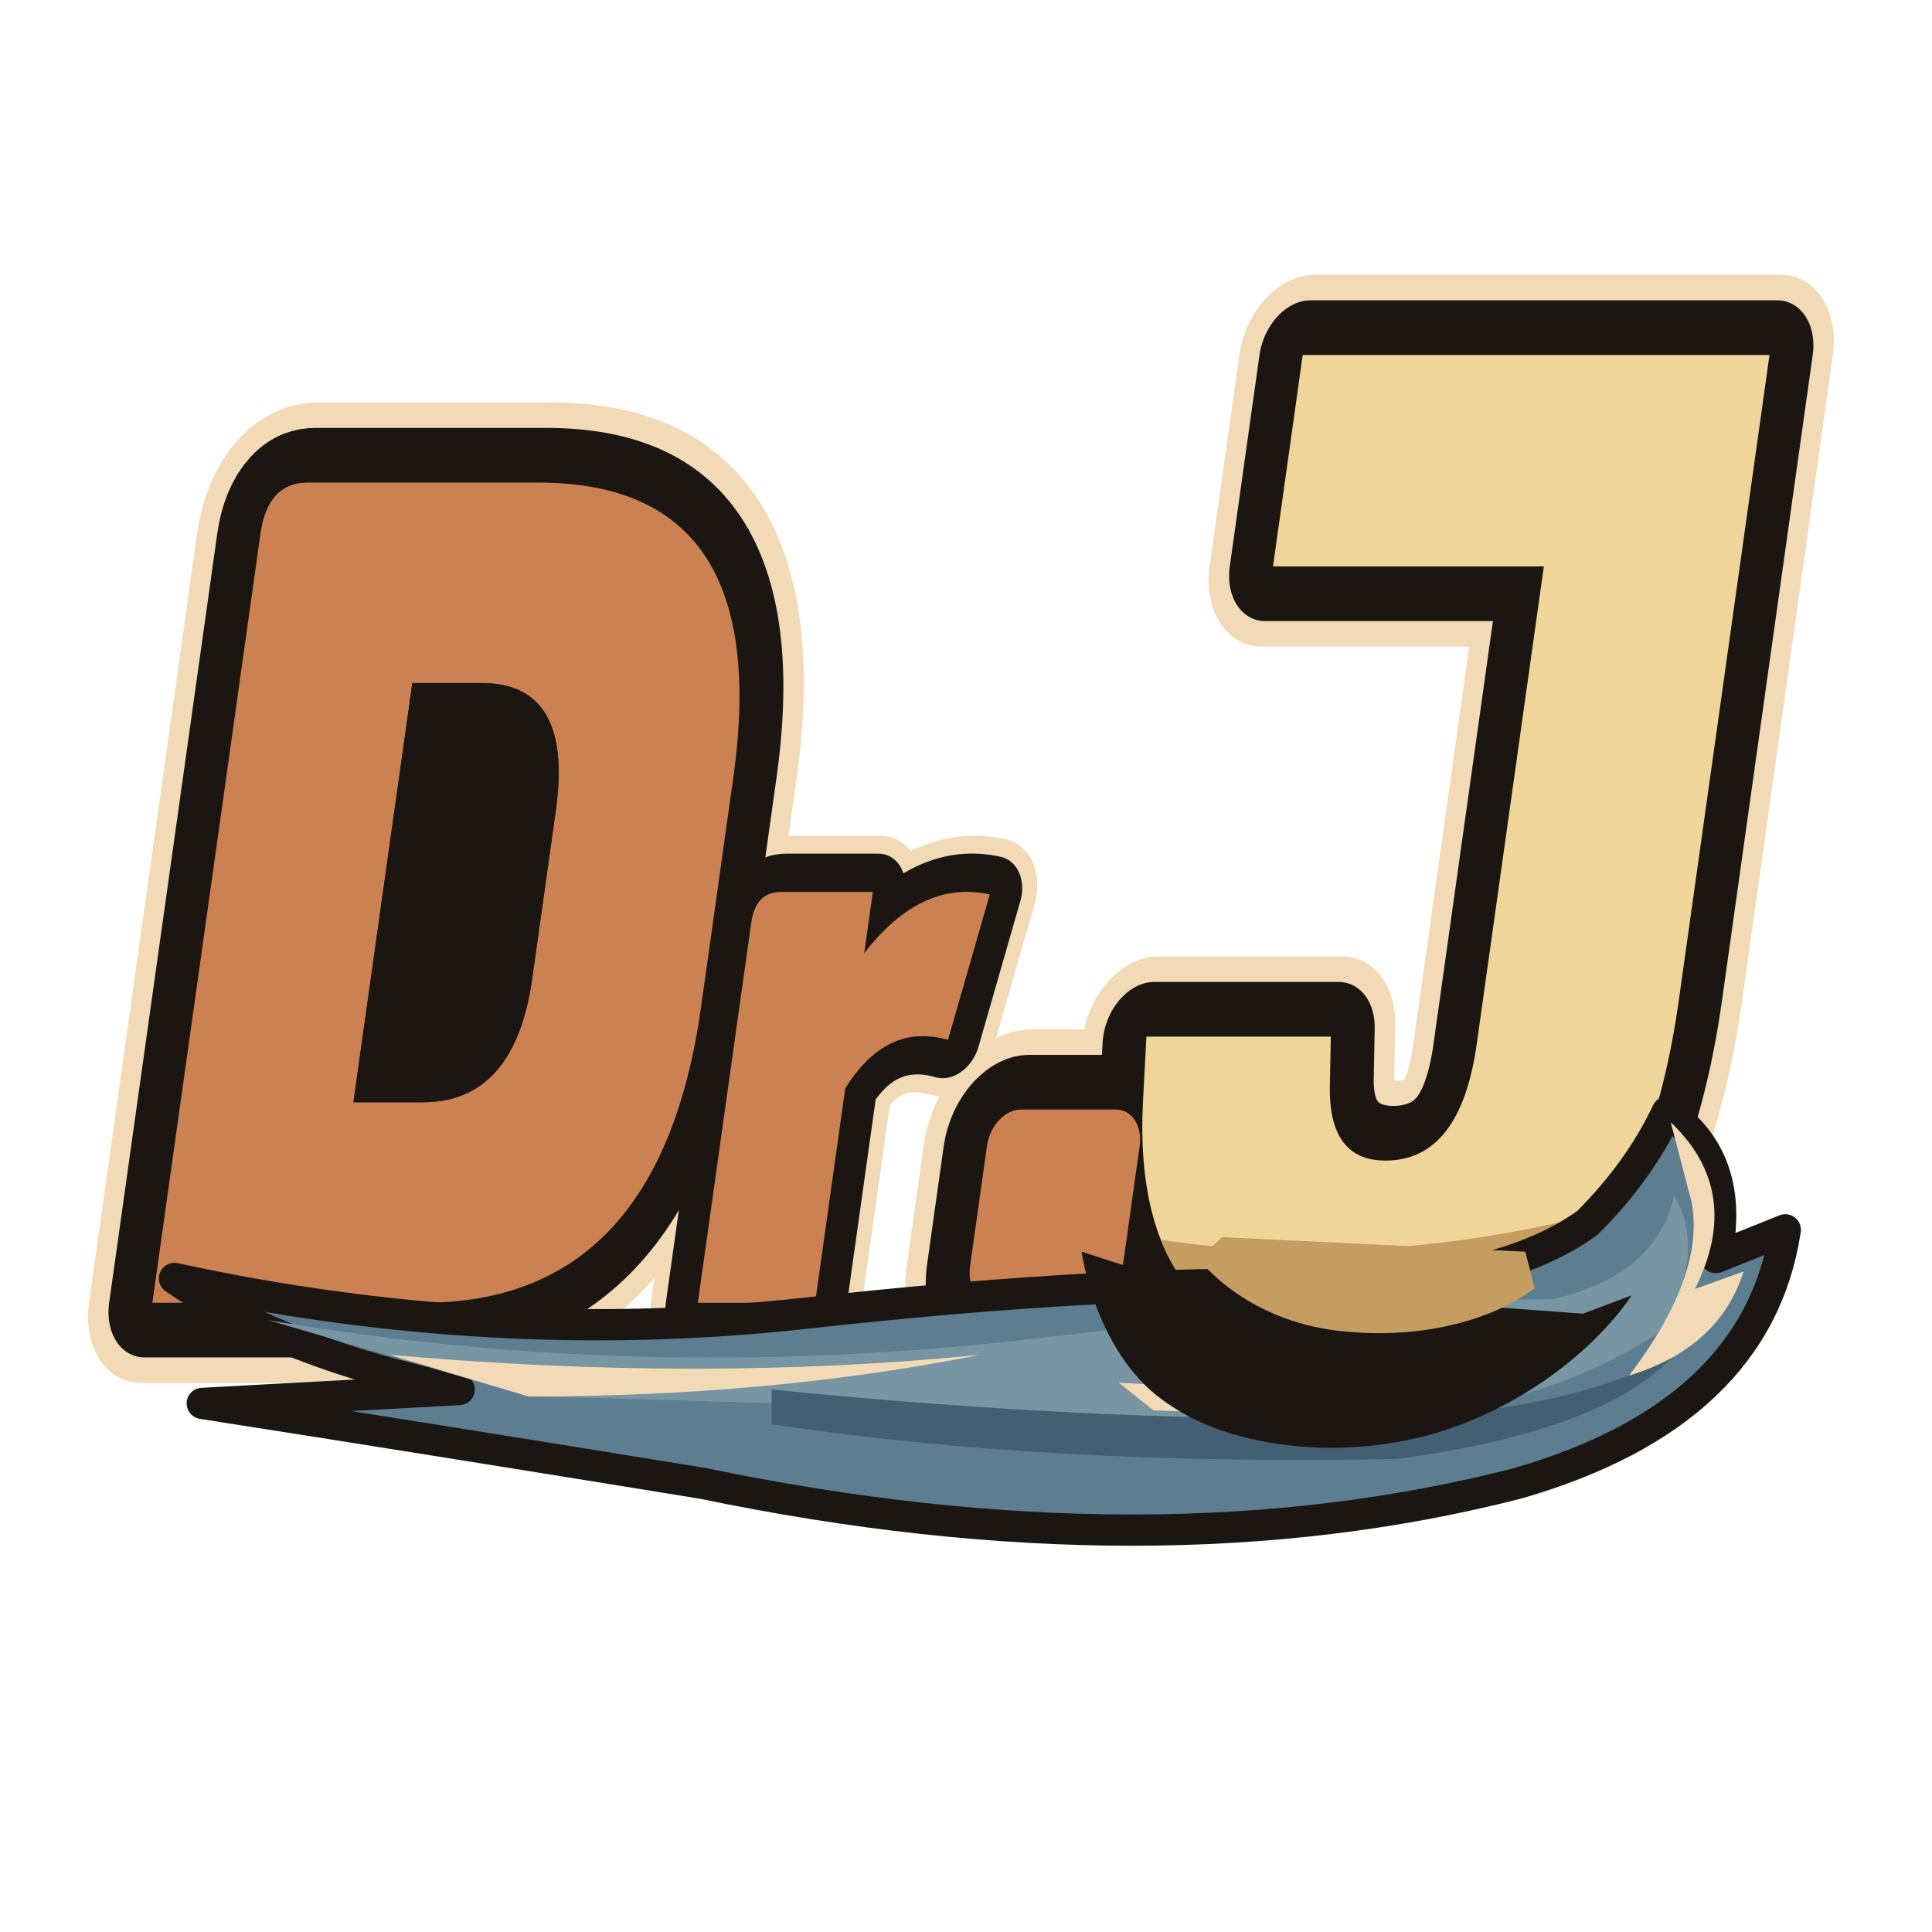
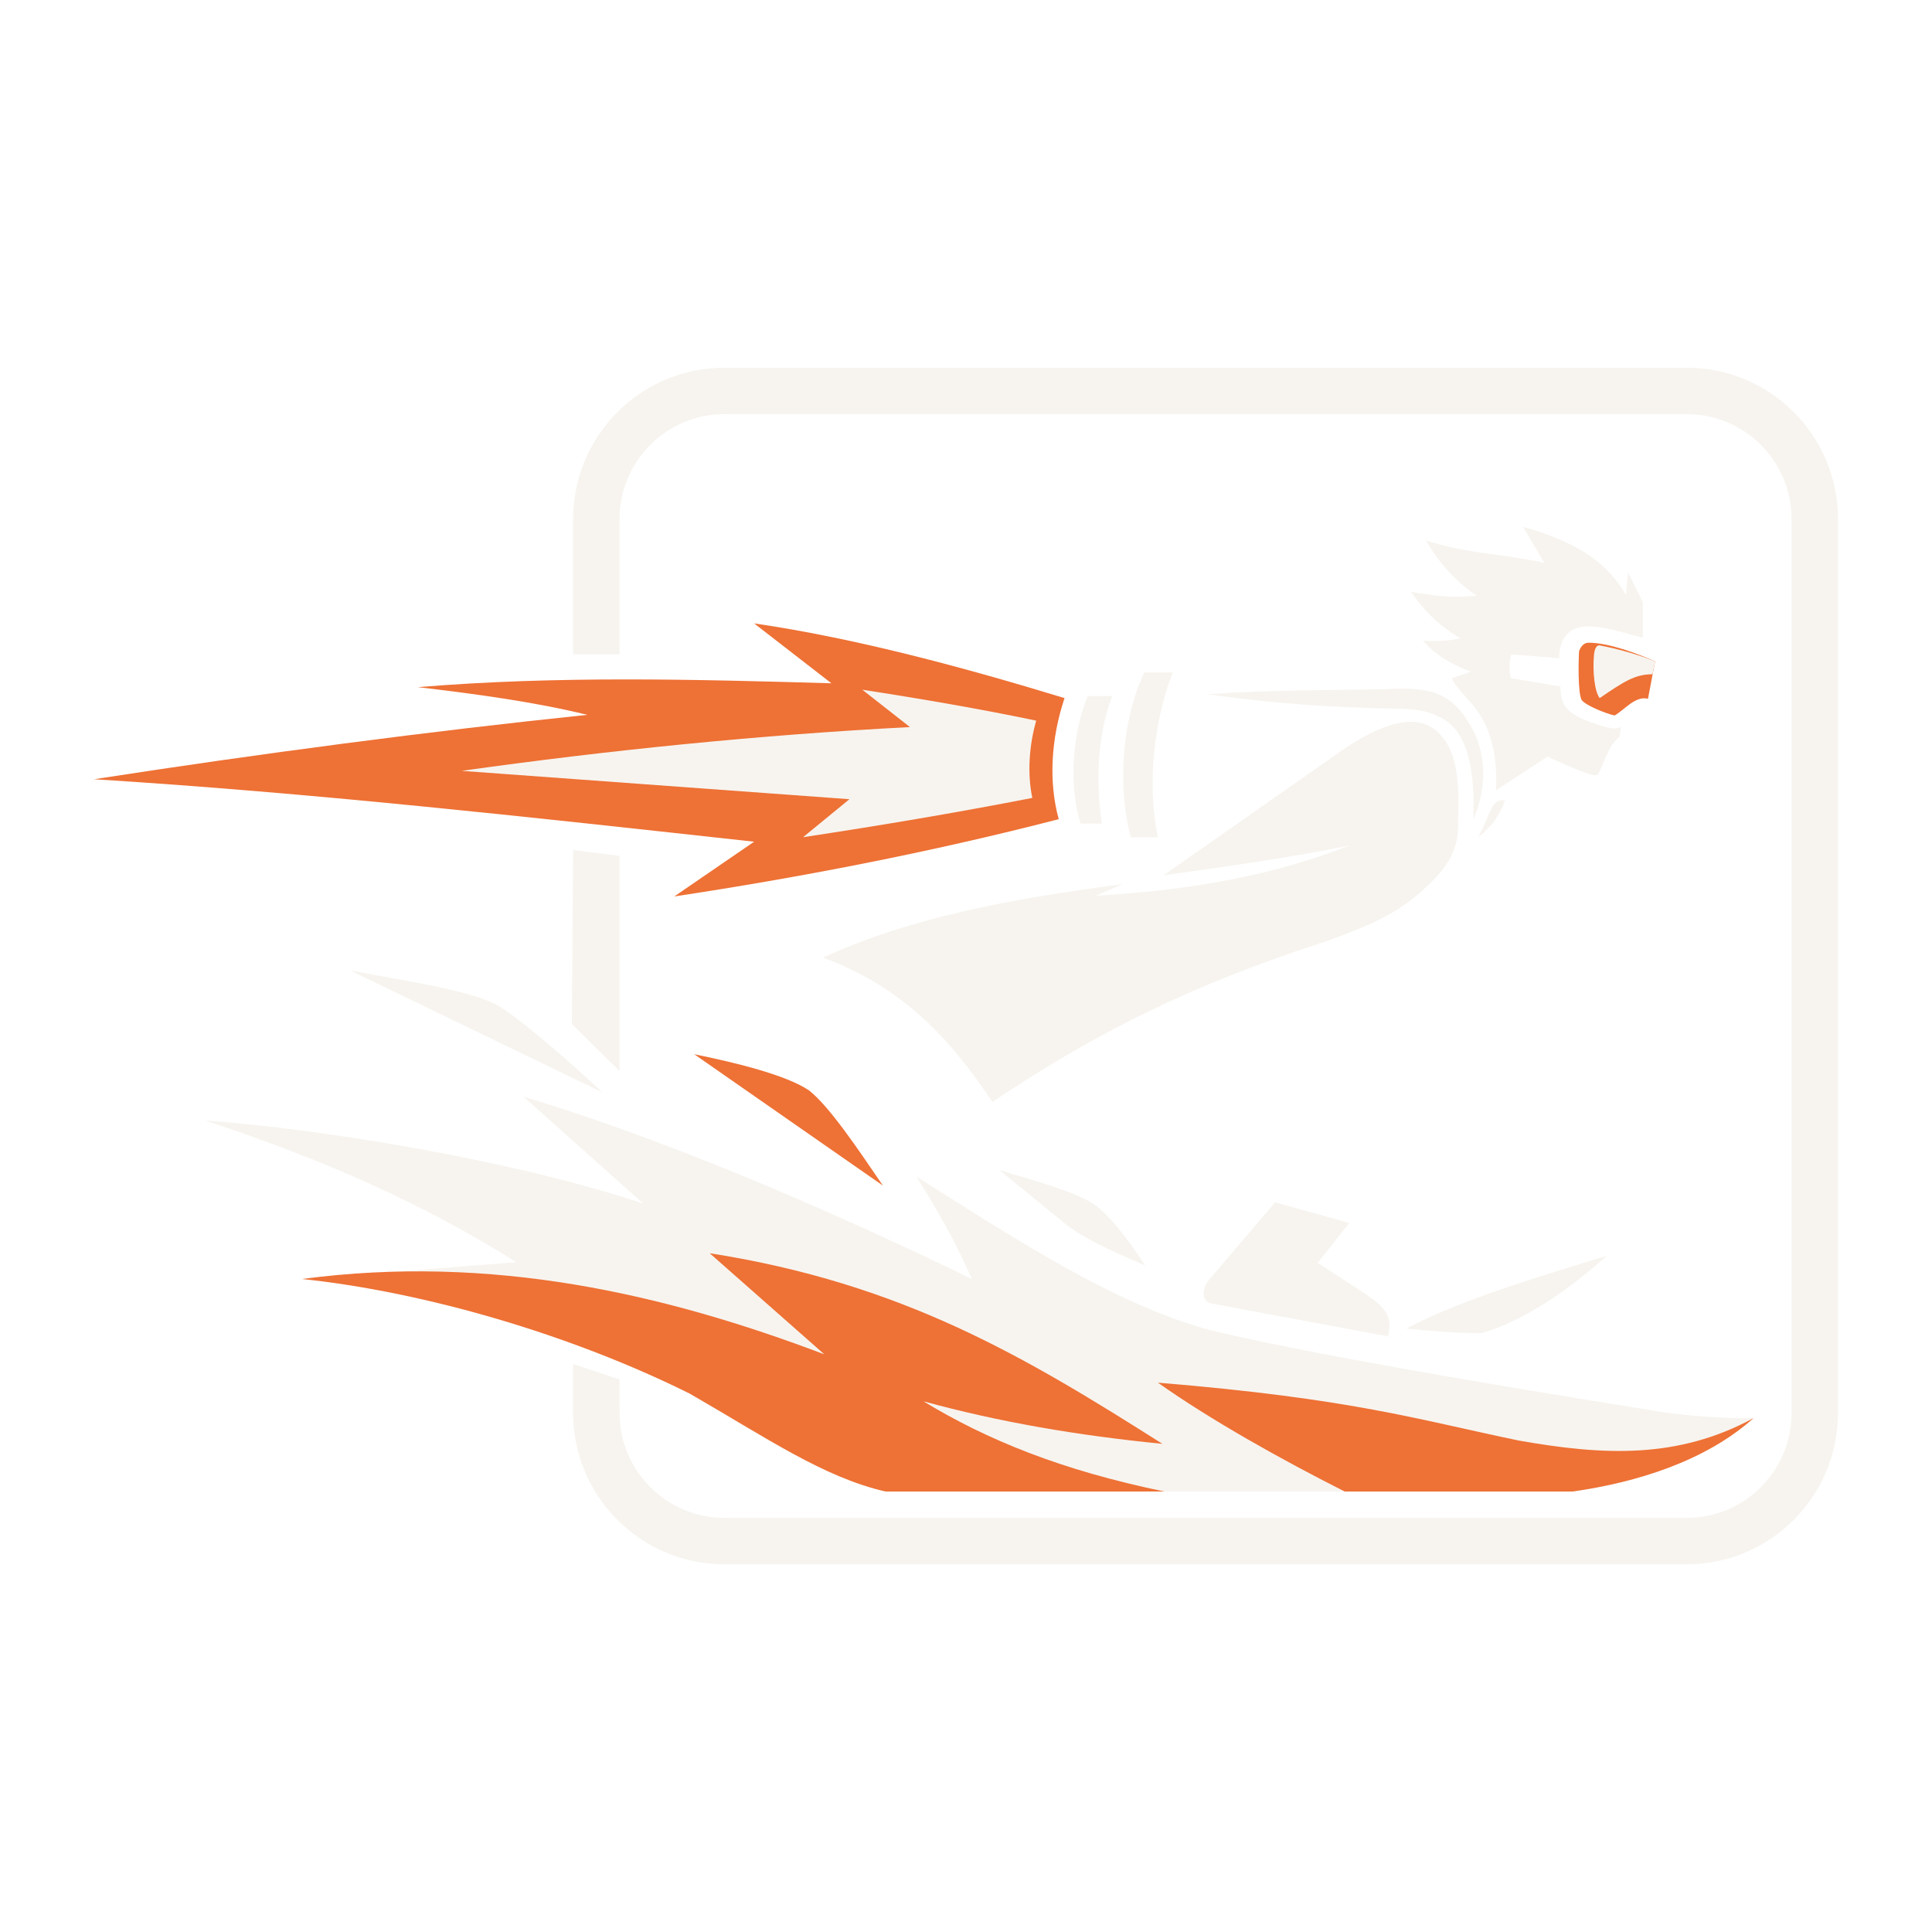
- <svg xmlns="http://www.w3.org/2000/svg" width="512" height="512" viewBox="0 0 512 512" role="img" aria-labelledby="drj-icon-title drj-icon-description">
-   <defs>
-     <path id="drj-d" fill-rule="evenodd" d="m 14,35 h 80 q 82,0 82,81 v 63 q 0,81 -82,81 H 0 V 49 Q 0,35 14,35 Z m 46,55 v 115 h 24 q 32,0 32,-34 V 125 Q 116,90 84,90 Z" />
-     <path id="drj-r" d="M 195,260 V 111 q 0,-12 12,-12 h 43 v 24 q 22,-29 55,-23 l -10,57 q -30,-7 -45,19 v 84 z" />
-     <path id="drj-j" d="m 420,0 h 162 v 177 q 0,97 -93,97 -80,0 -88,-69 l -2,-18 h 64 l 2,13 q 3,21 23,21 26,0 26,-32 V 58 h -94 z" />
-     <g id="drj-doctor">
-       <use href="#drj-d" />
-       <use href="#drj-r" transform="translate(45 78) scale(.74 .7)" />
-       <rect x="282" y="207" width="53" height="53" rx="10" />
+ <svg xmlns="http://www.w3.org/2000/svg" width="512" height="512" viewBox="200 -453 3000 3000" role="img" aria-labelledby="icon-title icon-description">
+   <g id="frame" fill="#F7F4EF">
+     <path id="frame-outline" d="       M1090 563 V353       A235 235 0 0 1 1325 118       H2819       A235 235 0 0 1 3054 353       V1741       A235 235 0 0 1 2819 1976       H1325       A235 235 0 0 1 1090 1741       V1665 L1162 1689 V1741       A163 163 0 0 0 1325 1904       H2819       A163 163 0 0 0 2982 1741       V353       A163 163 0 0 0 2819 190       H1325       A163 163 0 0 0 1162 353       V563 Z" />
+     <path id="frame-left-middle" d="M1090 867 L1162 876 V1210 L1088 1137 Z" />
+   </g>
+   <g id="jet-exhaust">
+     <path id="exhaust-flame" fill="#EE7135" d="       M346 757       C604 717 871 682 1112 657       C1030 637 942 625 849 614       C1066 596 1282 602 1491 608       L1371 515       C1529 538 1699 584 1853 631       C1832 694 1828 761 1844 819       C1643 871 1439 910 1247 939       L1371 854       C1016 815 682 778 346 757 Z" />
+     <path id="exhaust-flame-core" fill="#F7F4EF" d="       M917 744       C1144 712 1381 688 1613 676       L1539 618       C1630 632 1723 648 1809 666       C1798 705 1795 748 1803 786       C1685 809 1566 829 1447 847       L1519 788 Z" />
+     <g id="exhaust-rings" fill="#F7F4EF">
+       <path id="exhaust-ring-rear" d="         M1889 628 H1927         C1904 688 1901 761 1911 826         H1878         C1860 770 1864 688 1889 628 Z" />
+       <path id="exhaust-ring-front" d="         M1977 591 H2021         C1993 663 1980 762 1998 847         H1956         C1936 775 1940 669 1977 591 Z" />
    </g>
-     <g id="drj-lettering">
-       <use href="#drj-doctor" />
-       <use href="#drj-j" transform="translate(-67 0)" />
-     </g>
-     <clipPath id="drj-j-clip">
-       <path d="m 420,0 h 162 v 177 q 0,97 -93,97 -80,0 -88,-69 l -2,-18 h 64 l 2,13 q 3,21 23,21 26,0 26,-32 V 58 h -94 z" />
-     </clipPath>
-     <clipPath id="drj-water-clip">
-       <path d="M28,346 Q120,366 210,356 Q300,346 360,348 Q410,348 435,330 Q450,315 458,298 Q478,312 472,340 L492,332 Q484,385 415,405 Q310,432 180,405 Q100,392 36,382 L110,378 Q60,368 28,346 Z" />
-     </clipPath>
-   </defs>
-   <g transform="translate(256 256) scale(.92) translate(-256 -256)">
-     <g transform="translate(60 80) skewX(-8) scale(.83 1.05)" stroke-linejoin="round" stroke-linecap="round">
-       <g id="drj-outlines">
-         <use href="#drj-lettering" fill="#1b1612" stroke="#f2dab6" stroke-width="44" />
-         <use href="#drj-lettering" fill="#1b1612" stroke="#1b1612" stroke-width="30" />
-       </g>
-       <g id="drj-faces">
-         <use href="#drj-doctor" fill="#cc8152" />
-         <use href="#drj-j" transform="translate(-67 0)" fill="#f0d59a" />
-         <path fill="#1b1612" d="m 60,90 v 115 h 24 q 32,0 32,-34 V 125 Q 116,90 84,90 Z" />
-       </g>
-       <g id="drj-shading">
-         <g transform="translate(-67 0)">
-           <path clip-path="url(#drj-j-clip)" fill="#c59d61" d="m 388,239 q 98,17 200,-9 l 2,64 H 388 Z" />
-         </g>
+   </g>
+   <g id="rider" fill="#F7F4EF">
+     <g id="rider-head">
+       <path id="hair-face-and-neck" d="         M2523 774         C2526 707 2510 667 2482 636         C2468 620 2455 606 2455 600         L2484 590         C2454 579 2426 562 2410 542         C2433 543 2452 542 2468 538         C2439 522 2413 498 2391 466         C2424 472 2458 476 2493 472         C2458 448 2435 421 2414 386         C2476 407 2536 407 2598 421         L2565 365         C2638 386 2691 413 2725 471         L2728 436 L2751 482 V537         C2724 531 2689 518 2661 520         C2636 521 2621 539 2621 569         L2547 563         C2543 573 2543 588 2546 600         L2623 613         C2623 641 2632 654 2666 667         C2691 676 2706 681 2717 676         L2715 691         C2697 705 2693 728 2681 750         C2674 754 2646 741 2603 722 Z" />
+       <g id="goggles">
+         <path id="goggle-orange-rim" fill="#EE7135" d="           M2667 545           C2698 545 2743 562 2770 574           L2759 632           C2739 627 2722 650 2707 658           C2694 655 2663 643 2656 634           C2650 623 2651 573 2652 558           Q2657 545 2667 545 Z" />
+         <path id="goggle-lens" d="           M2683 549           C2710 554 2743 563 2770 574           L2766 594           C2739 594 2722 605 2684 631           C2676 621 2673 590 2675 566           Q2676 550 2683 549 Z" />
      </g>
    </g>
-     <g id="drj-water" stroke-linejoin="round">
-       <path fill="#5d7d90" stroke="#1b1612" stroke-width="9" d="M28,346 Q120,366 210,356 Q300,346 360,348 Q410,348 435,330 Q450,315 458,298 Q478,312 472,340 L492,332 Q484,385 415,405 Q310,432 180,405 Q100,392 36,382 L110,378 Q60,368 28,346 Z" />
-       <g clip-path="url(#drj-water-clip)">
-         <path fill="#7895a4" d="M55,358 Q160,376 270,364 Q370,352 425,352 Q455,345 460,322 Q470,340 455,362 Q415,388 350,388 Q220,382 130,380 Z" />
-         <path fill="#435f74" d="M200,378 Q300,388 380,386 Q430,384 460,368 Q440,390 380,398 Q280,400 200,388 Z" />
-         <path fill="#f2dab6" d="M90,368 Q180,376 260,368 Q200,380 130,380 Z" />
-         <path fill="#f2dab6" d="M300,376 Q360,380 410,376 Q360,386 310,384 Z" />
-       </g>
-       <path fill="#f2dab6" d="M459,301 Q480,321 466,349 L480,344 Q473,366 447,374 Q469,345 465,324 Z" />
+     <path id="rider-back-contour" d="       M2076 625       C2175 618 2271 619 2355 617       C2420 613 2452 624 2478 665       C2508 709 2511 765 2488 819       C2490 744 2481 682 2435 660       C2400 643 2369 649 2318 646       C2224 643 2146 635 2076 625 Z" />
+     <path id="rider-body-and-scarf" d="       M1741 1258       C1671 1153 1597 1078 1478 1034       C1618 970 1775 942 1943 920       L1901 938       C2055 929 2181 905 2295 860       C2201 879 2102 893 2007 906       L2287 710       C2357 663 2410 653 2440 692       C2470 728 2464 792 2464 831       C2464 869 2444 897 2416 923       C2372 965 2330 983 2258 1009       C2055 1075 1910 1145 1741 1258 Z" />
+     <path id="rider-collar-detail" d="       M2495 847       C2505 831 2510 812 2519 797       Q2526 788 2537 790       C2527 816 2515 832 2495 847 Z" />
+     <path id="rider-boot" d="       M2180 1414 L2295 1446 L2246 1508 L2320 1556       C2347 1575 2364 1588 2355 1622       L2081 1571       C2067 1567 2065 1553 2076 1536 Z" />
+   </g>
+   <g id="wake" fill="#F7F4EF">
+     <g id="spray">
+       <path id="spray-left" d="         M744 1054         C840 1072 936 1086 976 1110         C1015 1135 1085 1196 1135 1243 Z" />
+       <path id="spray-orange" fill="#EE7135" d="         M1278 1184         C1342 1197 1420 1216 1456 1240         C1488 1265 1532 1331 1571 1388 Z" />
+       <path id="spray-middle" d="         M1752 1364         C1805 1380 1872 1398 1900 1418         C1924 1435 1955 1476 1978 1512         C1918 1486 1882 1469 1855 1448 Z" />
+       <path id="spray-right" d="         M2384 1610         C2460 1569 2574 1534 2695 1497         C2640 1546 2572 1596 2501 1617         C2458 1617 2426 1614 2384 1610 Z" />
    </g>
-     <g transform="translate(60 80) skewX(-8) scale(.83 1.05)" stroke-linejoin="round" stroke-linecap="round">
-       <g id="drj-j-front">
-         <g transform="translate(-67 0)">
-           <path fill="#1b1612" d="M 580,258 C 580,258 568,278 534,291 C 498,305 451,301 425,288 C 397,275 387,246 387,246 L 424,255 L 564,263 Z" />
-           <path fill="#c59d61" d="M 428,248 C 428,248 448,266 484,268 C 514,270 536,263 546,256 L 541,246 L 435,242 Z" />
-         </g>
-       </g>
+     <g id="sweeping-wake">
+       <path id="wake-silhouette" d="         M519 1287         C700 1300 999 1349 1199 1416         L1013 1250         C1217 1311 1464 1414 1709 1533         C1685 1477 1655 1425 1623 1374         C1786 1477 1933 1573 2081 1613         C2270 1658 2635 1716 2783 1740         C2841 1748 2898 1750 2923 1749         C2848 1816 2741 1849 2642 1863         H1575         C1473 1839 1383 1777 1271 1711         C1086 1619 859 1553 669 1533         L1002 1507         C858 1417 712 1351 519 1287 Z" />
+       <path id="wake-orange-rear" fill="#EE7135" d="         M669 1533         C964 1494 1232 1556 1480 1650         L1302 1493         C1602 1540 1792 1654 2005 1789         C1873 1776 1751 1755 1634 1723         C1733 1783 1848 1830 2008 1863         H1575         C1479 1841 1391 1780 1271 1711         C1086 1619 859 1553 669 1533 Z" />
+       <path id="wake-orange-front" fill="#EE7135" d="         M1998 1694         C2301 1719 2400 1751 2559 1784         C2690 1807 2805 1813 2923 1749         C2848 1816 2741 1849 2642 1863         H2288         C2189 1813 2080 1752 1998 1694 Z" />
    </g>
  </g>
</svg>
